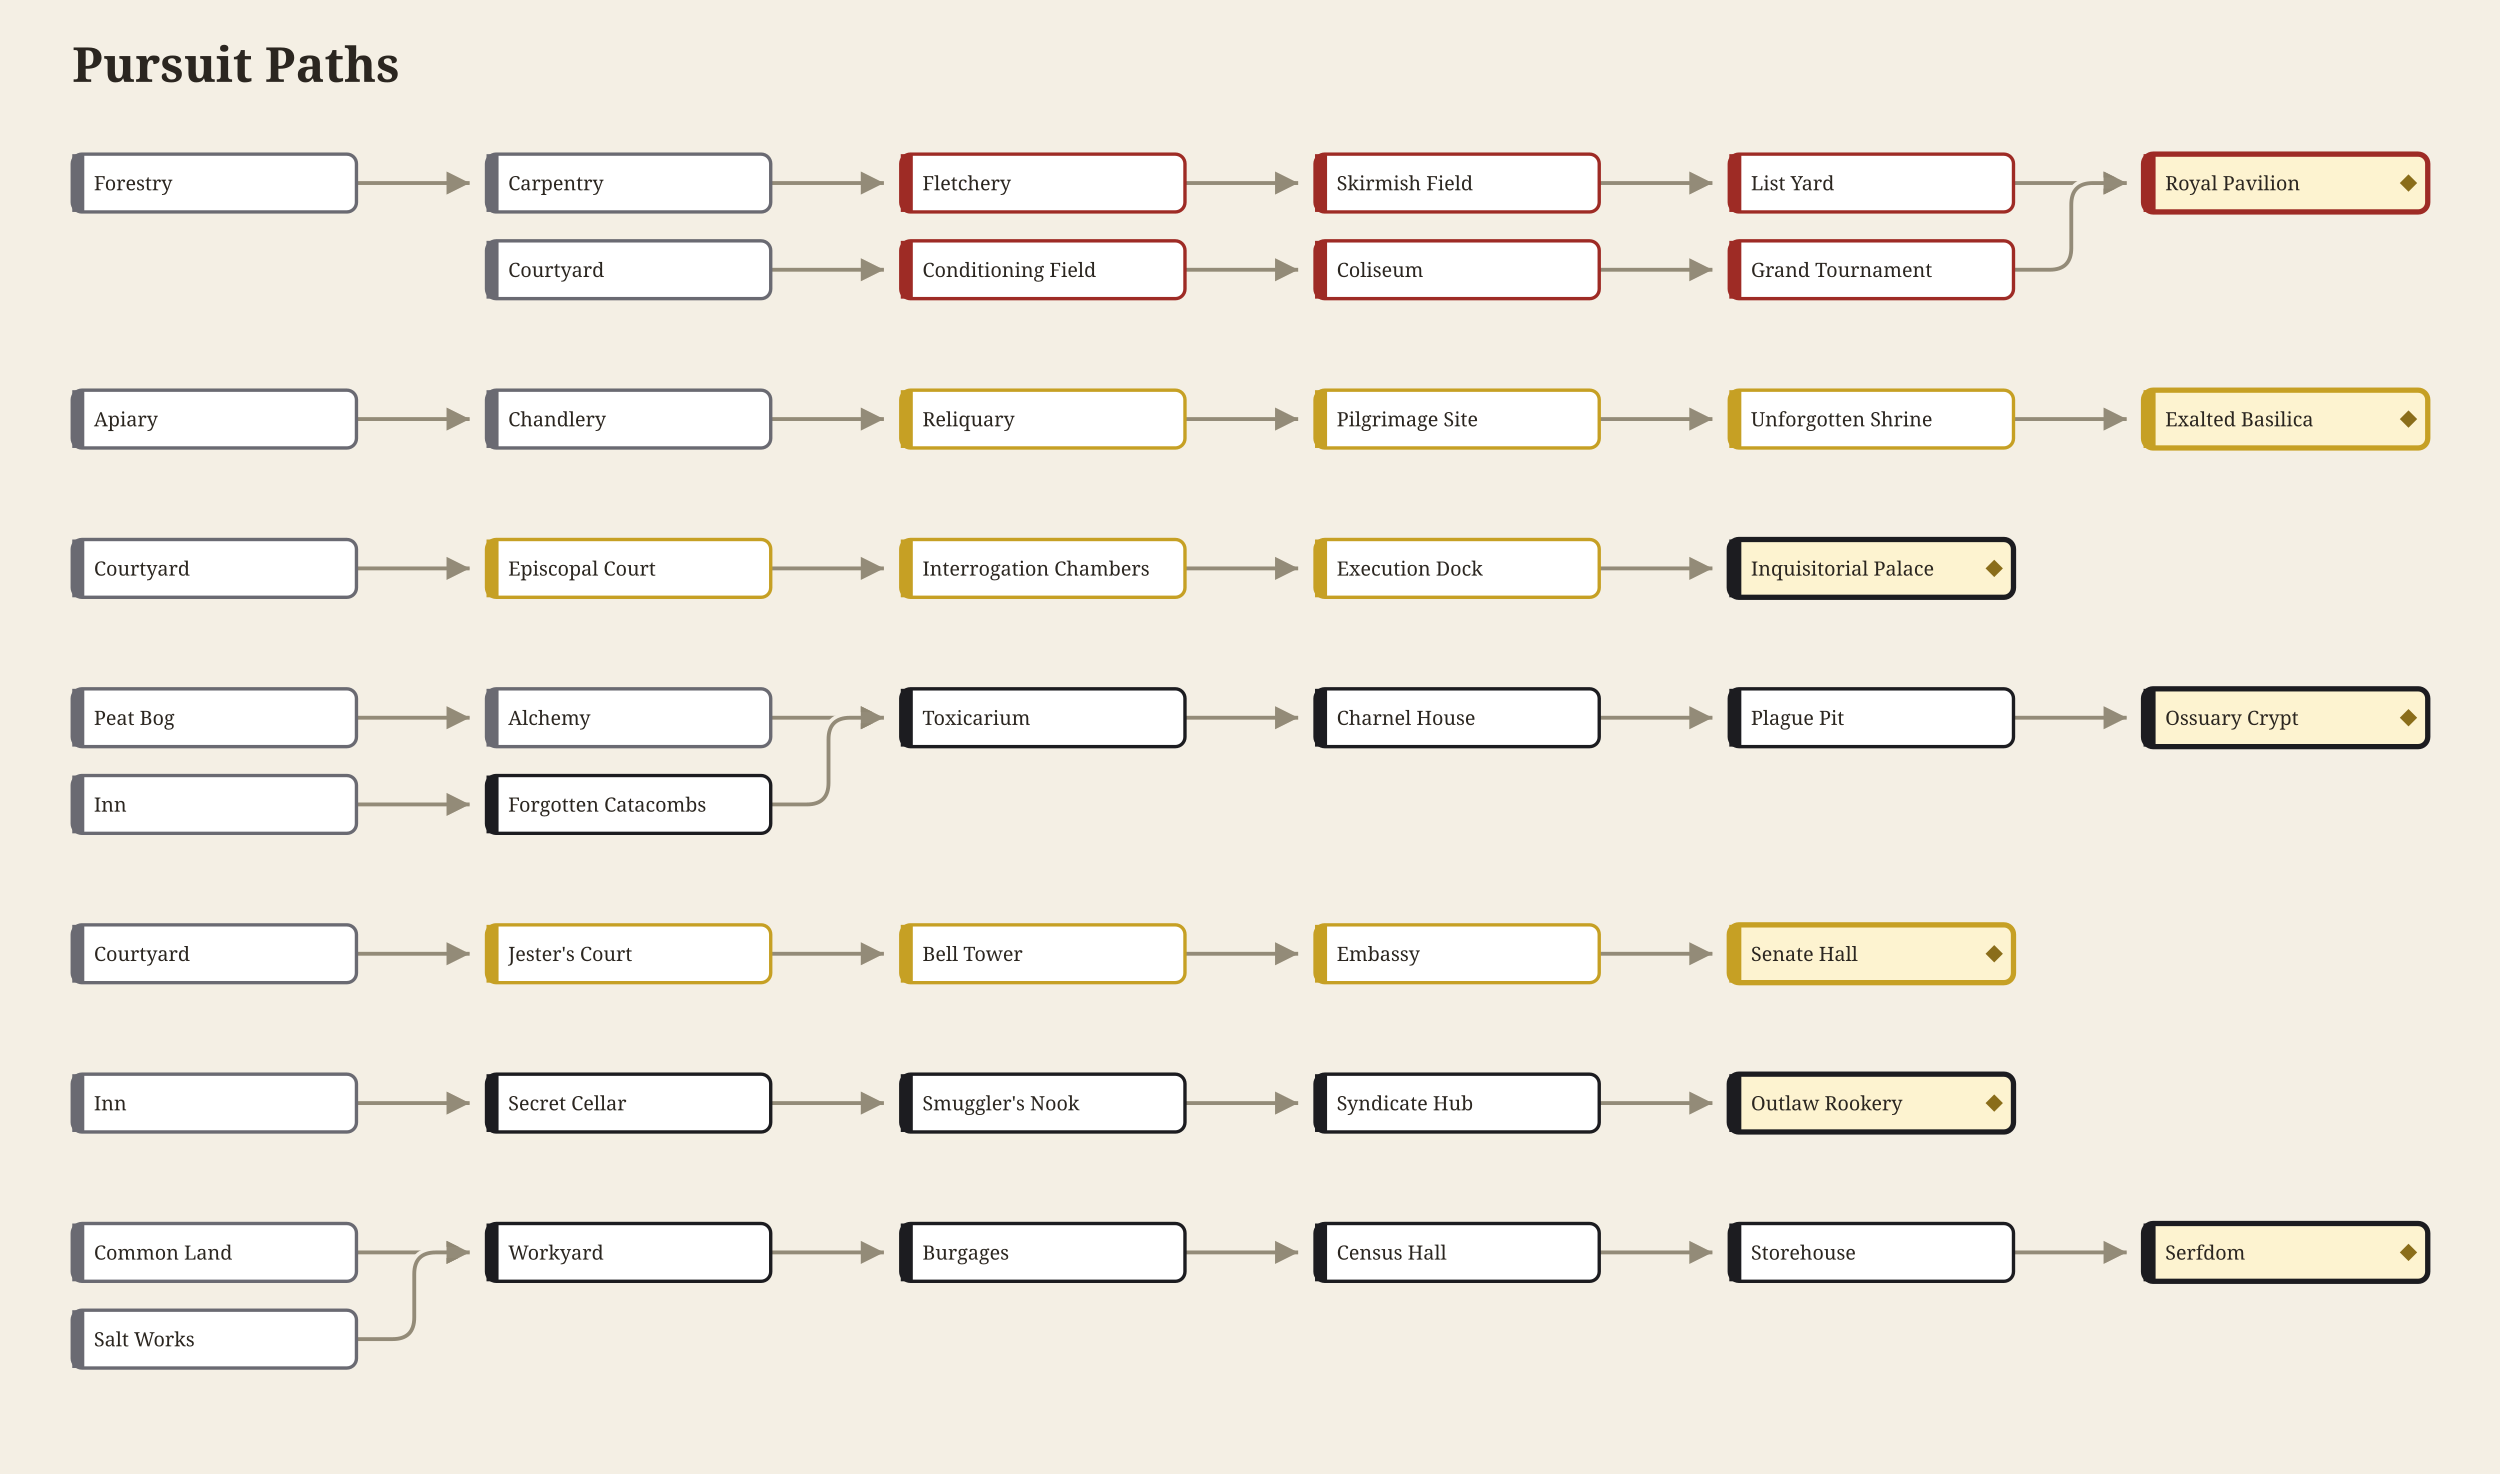
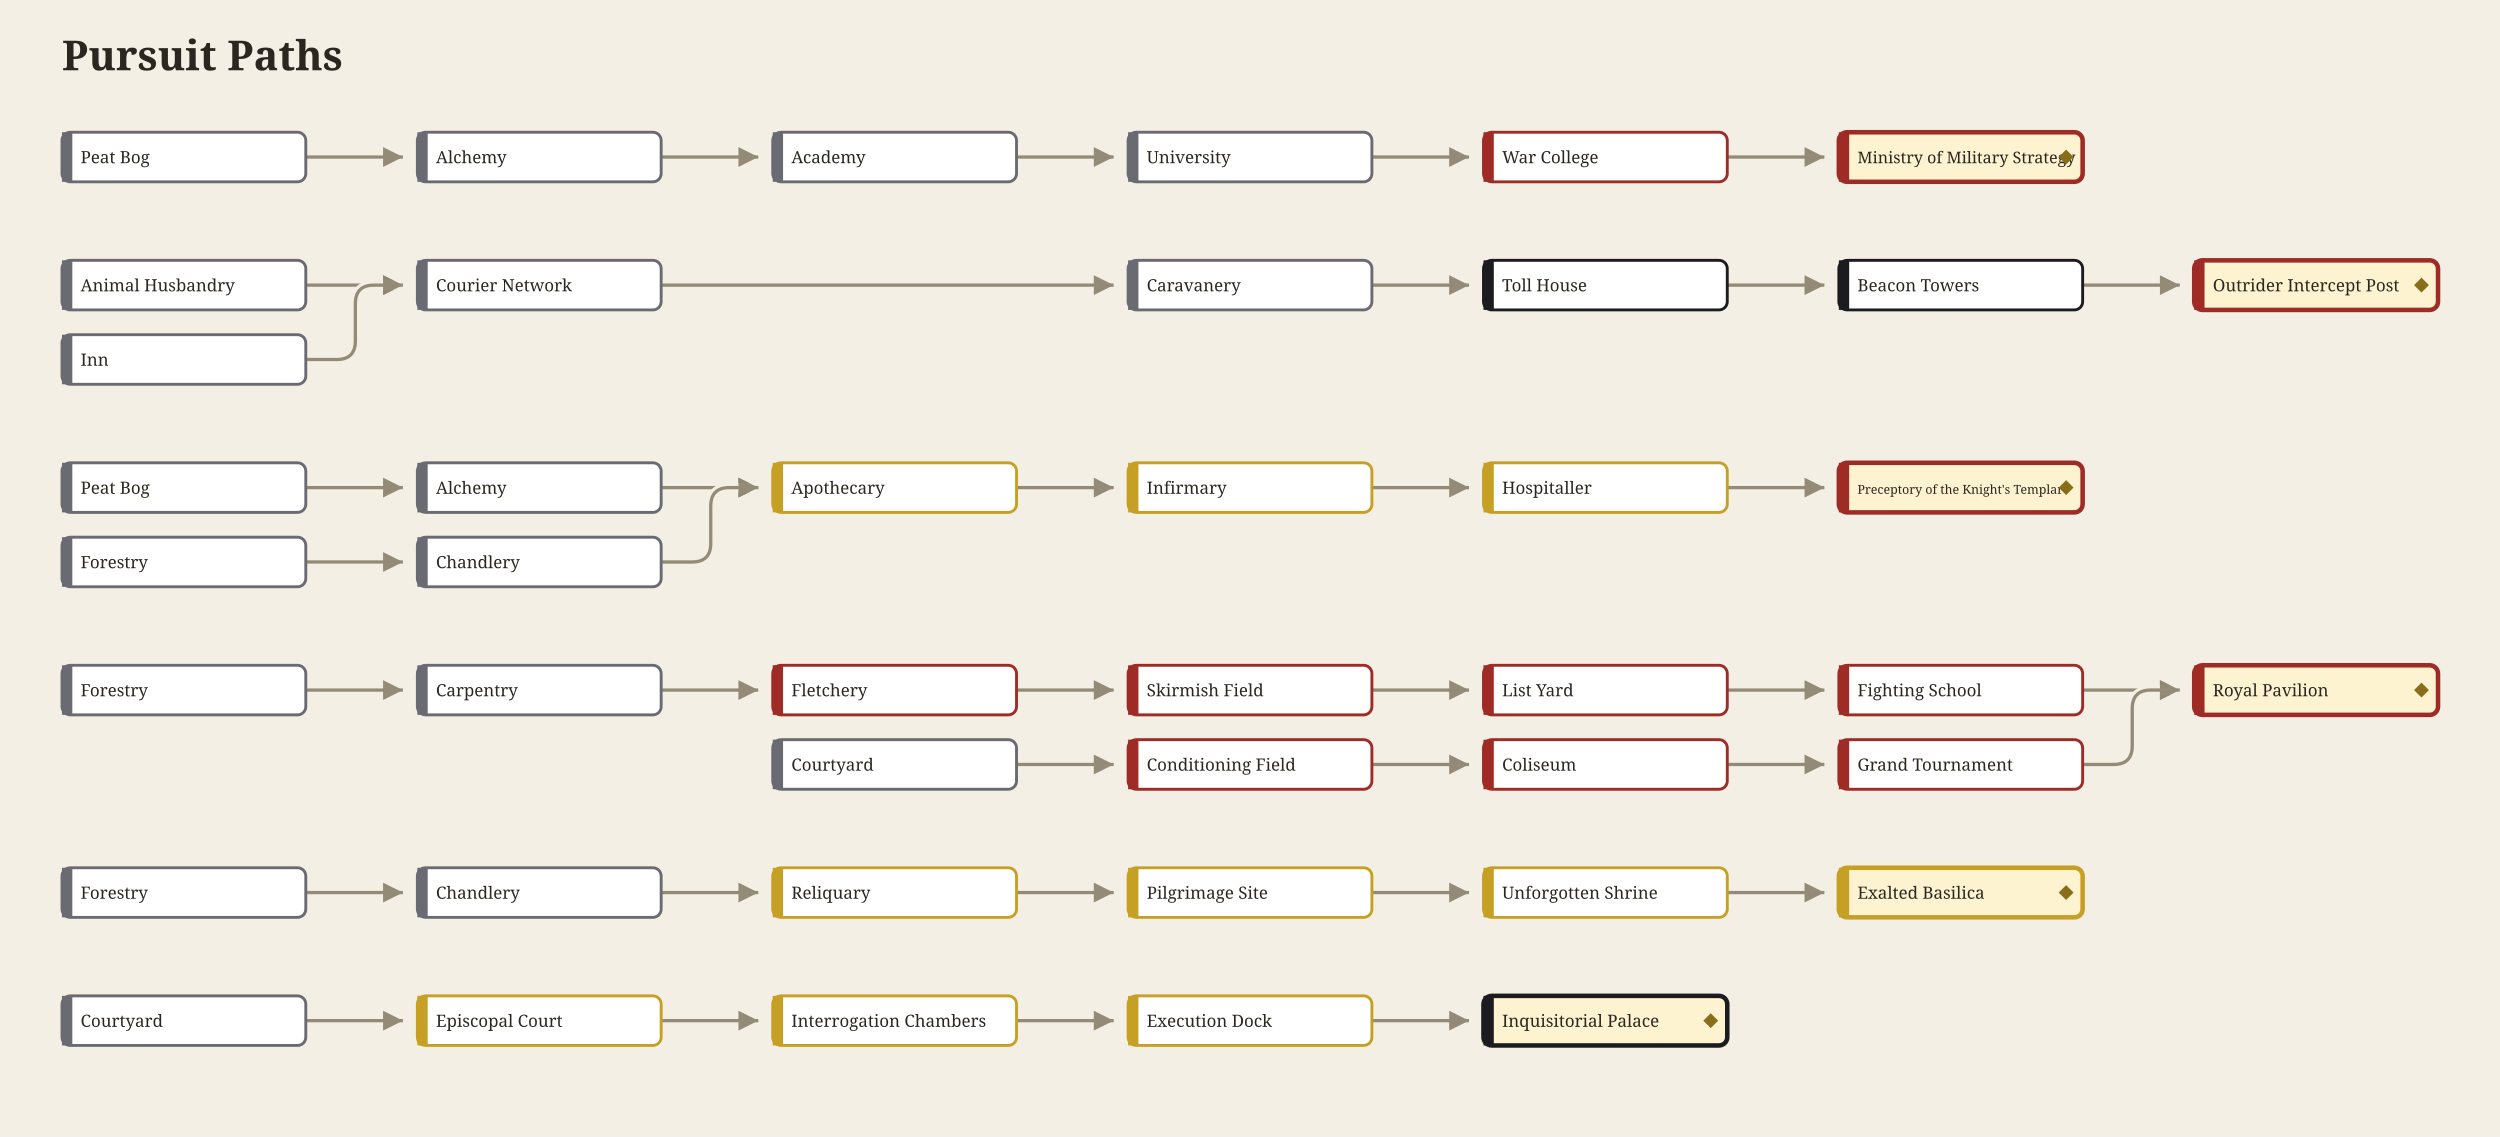
- <svg xmlns="http://www.w3.org/2000/svg" width="1038" height="612" viewBox="0 0 1038 612" font-family="Georgia, serif">
-   <rect width="1038" height="612" fill="#f4efe4" />
+ <svg xmlns="http://www.w3.org/2000/svg" width="1210" height="550" viewBox="0 0 1210 550" font-family="Georgia, serif">
+   <rect width="1210" height="550" fill="#f4efe4" />
  <defs>
    <marker id="arw-2E5A8C" markerWidth="7" markerHeight="7" refX="6" refY="3" orient="auto">
      <path d="M0,0 L6,3 L0,6 Z" fill="#2E5A8C" />
    </marker>
    <marker id="arw-9E2B25" markerWidth="7" markerHeight="7" refX="6" refY="3" orient="auto">
      <path d="M0,0 L6,3 L0,6 Z" fill="#9E2B25" />
    </marker>
    <marker id="arw-1c9c8c" markerWidth="7" markerHeight="7" refX="6" refY="3" orient="auto">
      <path d="M0,0 L6,3 L0,6 Z" fill="#1c9c8c" />
    </marker>
    <marker id="arw-C6A024" markerWidth="7" markerHeight="7" refX="6" refY="3" orient="auto">
      <path d="M0,0 L6,3 L0,6 Z" fill="#C6A024" />
    </marker>
    <marker id="arw-6A3D8F" markerWidth="7" markerHeight="7" refX="6" refY="3" orient="auto">
      <path d="M0,0 L6,3 L0,6 Z" fill="#6A3D8F" />
    </marker>
    <marker id="arw-CC6A1A" markerWidth="7" markerHeight="7" refX="6" refY="3" orient="auto">
      <path d="M0,0 L6,3 L0,6 Z" fill="#CC6A1A" />
    </marker>
    <marker id="arw-3a7d3a" markerWidth="7" markerHeight="7" refX="6" refY="3" orient="auto">
      <path d="M0,0 L6,3 L0,6 Z" fill="#3a7d3a" />
    </marker>
    <marker id="arw-b5347a" markerWidth="7" markerHeight="7" refX="6" refY="3" orient="auto">
      <path d="M0,0 L6,3 L0,6 Z" fill="#b5347a" />
    </marker>
    <marker id="arw-2b6f9e" markerWidth="7" markerHeight="7" refX="6" refY="3" orient="auto">
      <path d="M0,0 L6,3 L0,6 Z" fill="#2b6f9e" />
    </marker>
    <marker id="arw-8a6d1a" markerWidth="7" markerHeight="7" refX="6" refY="3" orient="auto">
      <path d="M0,0 L6,3 L0,6 Z" fill="#8a6d1a" />
    </marker>
    <marker id="arw-5f5647" markerWidth="7" markerHeight="7" refX="6" refY="3" orient="auto">
      <path d="M0,0 L6,3 L0,6 Z" fill="#5f5647" />
    </marker>
    <marker id="arw-7a2ea0" markerWidth="7" markerHeight="7" refX="6" refY="3" orient="auto">
      <path d="M0,0 L6,3 L0,6 Z" fill="#7a2ea0" />
    </marker>
    <marker id="arw-0f8a7e" markerWidth="7" markerHeight="7" refX="6" refY="3" orient="auto">
      <path d="M0,0 L6,3 L0,6 Z" fill="#0f8a7e" />
    </marker>
    <marker id="arw-a83232" markerWidth="7" markerHeight="7" refX="6" refY="3" orient="auto">
      <path d="M0,0 L6,3 L0,6 Z" fill="#a83232" />
    </marker>
    <marker id="arw-8f8672" markerWidth="7" markerHeight="7" refX="6" refY="3" orient="auto">
      <path d="M0,0 L6,3 L0,6 Z" fill="#8f8672" />
    </marker>
  </defs>
  <text x="30" y="34" font-size="20" font-weight="bold" fill="#2b2620">Pursuit Paths</text>
  <path d="M148,76 L195,76" fill="none" stroke="#f4efe4" stroke-width="4.6" opacity="1" />
  <path d="M148,76 L195,76" fill="none" stroke="#8f8672" stroke-width="1.6" opacity="0.95" marker-end="url(#arw-8f8672)" />
  <path d="M320,76 L367,76" fill="none" stroke="#f4efe4" stroke-width="4.6" opacity="1" />
  <path d="M320,76 L367,76" fill="none" stroke="#8f8672" stroke-width="1.6" opacity="0.95" marker-end="url(#arw-8f8672)" />
-   <path d="M320,112 L367,112" fill="none" stroke="#f4efe4" stroke-width="4.6" opacity="1" />
-   <path d="M320,112 L367,112" fill="none" stroke="#8f8672" stroke-width="1.6" opacity="0.95" marker-end="url(#arw-8f8672)" />
  <path d="M492,76 L539,76" fill="none" stroke="#f4efe4" stroke-width="4.6" opacity="1" />
  <path d="M492,76 L539,76" fill="none" stroke="#8f8672" stroke-width="1.6" opacity="0.95" marker-end="url(#arw-8f8672)" />
-   <path d="M492,112 L539,112" fill="none" stroke="#f4efe4" stroke-width="4.6" opacity="1" />
-   <path d="M492,112 L539,112" fill="none" stroke="#8f8672" stroke-width="1.6" opacity="0.95" marker-end="url(#arw-8f8672)" />
  <path d="M664,76 L711,76" fill="none" stroke="#f4efe4" stroke-width="4.6" opacity="1" />
  <path d="M664,76 L711,76" fill="none" stroke="#8f8672" stroke-width="1.6" opacity="0.95" marker-end="url(#arw-8f8672)" />
-   <path d="M664,112 L711,112" fill="none" stroke="#f4efe4" stroke-width="4.6" opacity="1" />
-   <path d="M664,112 L711,112" fill="none" stroke="#8f8672" stroke-width="1.6" opacity="0.95" marker-end="url(#arw-8f8672)" />
  <path d="M836,76 L883,76" fill="none" stroke="#f4efe4" stroke-width="4.6" opacity="1" />
  <path d="M836,76 L883,76" fill="none" stroke="#8f8672" stroke-width="1.6" opacity="0.95" marker-end="url(#arw-8f8672)" />
-   <path d="M836,112 L851,112 Q860,112 860,103 L860,85 Q860,76 869,76 L883,76" fill="none" stroke="#f4efe4" stroke-width="4.6" opacity="1" />
-   <path d="M836,112 L851,112 Q860,112 860,103 L860,85 Q860,76 869,76 L883,76" fill="none" stroke="#8f8672" stroke-width="1.6" opacity="0.95" marker-end="url(#arw-8f8672)" />
  <rect x="30" y="64" width="118" height="24" rx="4" fill="#ffffff" stroke="#6a6a72" stroke-width="1.4" />
  <rect x="30" y="64" width="5" height="24" fill="#6a6a72" />
-   <text x="39" y="79" font-size="8.2" fill="#2b2620">Forestry</text>
+   <text x="39" y="79" font-size="8.2" fill="#2b2620">Peat Bog</text>
  <rect x="202" y="64" width="118" height="24" rx="4" fill="#ffffff" stroke="#6a6a72" stroke-width="1.4" />
  <rect x="202" y="64" width="5" height="24" fill="#6a6a72" />
-   <text x="211" y="79" font-size="8.2" fill="#2b2620">Carpentry</text>
-   <rect x="202" y="100" width="118" height="24" rx="4" fill="#ffffff" stroke="#6a6a72" stroke-width="1.4" />
-   <rect x="202" y="100" width="5" height="24" fill="#6a6a72" />
-   <text x="211" y="115" font-size="8.2" fill="#2b2620">Courtyard</text>
-   <rect x="374" y="64" width="118" height="24" rx="4" fill="#ffffff" stroke="#9E2B25" stroke-width="1.4" />
-   <rect x="374" y="64" width="5" height="24" fill="#9E2B25" />
-   <text x="383" y="79" font-size="8.2" fill="#2b2620">Fletchery</text>
-   <rect x="374" y="100" width="118" height="24" rx="4" fill="#ffffff" stroke="#9E2B25" stroke-width="1.4" />
-   <rect x="374" y="100" width="5" height="24" fill="#9E2B25" />
-   <text x="383" y="115" font-size="8.2" fill="#2b2620">Conditioning Field</text>
-   <rect x="546" y="64" width="118" height="24" rx="4" fill="#ffffff" stroke="#9E2B25" stroke-width="1.4" />
-   <rect x="546" y="64" width="5" height="24" fill="#9E2B25" />
-   <text x="555" y="79" font-size="8.2" fill="#2b2620">Skirmish Field</text>
-   <rect x="546" y="100" width="118" height="24" rx="4" fill="#ffffff" stroke="#9E2B25" stroke-width="1.4" />
-   <rect x="546" y="100" width="5" height="24" fill="#9E2B25" />
-   <text x="555" y="115" font-size="8.2" fill="#2b2620">Coliseum</text>
+   <text x="211" y="79" font-size="8.2" fill="#2b2620">Alchemy</text>
+   <rect x="374" y="64" width="118" height="24" rx="4" fill="#ffffff" stroke="#6a6a72" stroke-width="1.4" />
+   <rect x="374" y="64" width="5" height="24" fill="#6a6a72" />
+   <text x="383" y="79" font-size="8.2" fill="#2b2620">Academy</text>
+   <rect x="546" y="64" width="118" height="24" rx="4" fill="#ffffff" stroke="#6a6a72" stroke-width="1.4" />
+   <rect x="546" y="64" width="5" height="24" fill="#6a6a72" />
+   <text x="555" y="79" font-size="8.2" fill="#2b2620">University</text>
  <rect x="718" y="64" width="118" height="24" rx="4" fill="#ffffff" stroke="#9E2B25" stroke-width="1.4" />
  <rect x="718" y="64" width="5" height="24" fill="#9E2B25" />
-   <text x="727" y="79" font-size="8.2" fill="#2b2620">List Yard</text>
-   <rect x="718" y="100" width="118" height="24" rx="4" fill="#ffffff" stroke="#9E2B25" stroke-width="1.4" />
-   <rect x="718" y="100" width="5" height="24" fill="#9E2B25" />
-   <text x="727" y="115" font-size="8.2" fill="#2b2620">Grand Tournament</text>
+   <text x="727" y="79" font-size="8.2" fill="#2b2620">War College</text>
  <rect x="890" y="64" width="118" height="24" rx="4" fill="#fdf3d0" stroke="#9E2B25" stroke-width="2.2" />
  <rect x="890" y="64" width="5" height="24" fill="#9E2B25" />
-   <text x="899" y="79" font-size="8.2" fill="#2b2620">Royal Pavilion</text>
+   <text x="899" y="79" font-size="7.8" fill="#2b2620">Ministry of Military Strategy</text>
  <polygon points="1000.0,72.4 1003.6,76.0 1000.0,79.6 996.4,76.0" fill="#8a6d1a" />
-   <path d="M148,174 L195,174" fill="none" stroke="#f4efe4" stroke-width="4.6" opacity="1" />
-   <path d="M148,174 L195,174" fill="none" stroke="#8f8672" stroke-width="1.6" opacity="0.95" marker-end="url(#arw-8f8672)" />
-   <path d="M320,174 L367,174" fill="none" stroke="#f4efe4" stroke-width="4.6" opacity="1" />
-   <path d="M320,174 L367,174" fill="none" stroke="#8f8672" stroke-width="1.6" opacity="0.95" marker-end="url(#arw-8f8672)" />
-   <path d="M492,174 L539,174" fill="none" stroke="#f4efe4" stroke-width="4.6" opacity="1" />
-   <path d="M492,174 L539,174" fill="none" stroke="#8f8672" stroke-width="1.6" opacity="0.95" marker-end="url(#arw-8f8672)" />
-   <path d="M664,174 L711,174" fill="none" stroke="#f4efe4" stroke-width="4.6" opacity="1" />
-   <path d="M664,174 L711,174" fill="none" stroke="#8f8672" stroke-width="1.6" opacity="0.95" marker-end="url(#arw-8f8672)" />
-   <path d="M836,174 L883,174" fill="none" stroke="#f4efe4" stroke-width="4.6" opacity="1" />
-   <path d="M836,174 L883,174" fill="none" stroke="#8f8672" stroke-width="1.6" opacity="0.95" marker-end="url(#arw-8f8672)" />
+   <path d="M148,138 L195,138" fill="none" stroke="#f4efe4" stroke-width="4.6" opacity="1" />
+   <path d="M148,138 L195,138" fill="none" stroke="#8f8672" stroke-width="1.6" opacity="0.95" marker-end="url(#arw-8f8672)" />
+   <path d="M148,174 L163,174 Q172,174 172,165 L172,147 Q172,138 181,138 L195,138" fill="none" stroke="#f4efe4" stroke-width="4.6" opacity="1" />
+   <path d="M148,174 L163,174 Q172,174 172,165 L172,147 Q172,138 181,138 L195,138" fill="none" stroke="#8f8672" stroke-width="1.6" opacity="0.95" marker-end="url(#arw-8f8672)" />
+   <path d="M320,138 L539,138" fill="none" stroke="#f4efe4" stroke-width="4.6" opacity="1" />
+   <path d="M320,138 L539,138" fill="none" stroke="#8f8672" stroke-width="1.6" opacity="0.95" marker-end="url(#arw-8f8672)" />
+   <path d="M664,138 L711,138" fill="none" stroke="#f4efe4" stroke-width="4.6" opacity="1" />
+   <path d="M664,138 L711,138" fill="none" stroke="#8f8672" stroke-width="1.6" opacity="0.95" marker-end="url(#arw-8f8672)" />
+   <path d="M836,138 L883,138" fill="none" stroke="#f4efe4" stroke-width="4.6" opacity="1" />
+   <path d="M836,138 L883,138" fill="none" stroke="#8f8672" stroke-width="1.6" opacity="0.95" marker-end="url(#arw-8f8672)" />
+   <path d="M1008,138 L1055,138" fill="none" stroke="#f4efe4" stroke-width="4.6" opacity="1" />
+   <path d="M1008,138 L1055,138" fill="none" stroke="#8f8672" stroke-width="1.6" opacity="0.95" marker-end="url(#arw-8f8672)" />
+   <rect x="30" y="126" width="118" height="24" rx="4" fill="#ffffff" stroke="#6a6a72" stroke-width="1.4" />
+   <rect x="30" y="126" width="5" height="24" fill="#6a6a72" />
+   <text x="39" y="141" font-size="8.2" fill="#2b2620">Animal Husbandry</text>
  <rect x="30" y="162" width="118" height="24" rx="4" fill="#ffffff" stroke="#6a6a72" stroke-width="1.4" />
  <rect x="30" y="162" width="5" height="24" fill="#6a6a72" />
-   <text x="39" y="177" font-size="8.2" fill="#2b2620">Apiary</text>
-   <rect x="202" y="162" width="118" height="24" rx="4" fill="#ffffff" stroke="#6a6a72" stroke-width="1.4" />
-   <rect x="202" y="162" width="5" height="24" fill="#6a6a72" />
-   <text x="211" y="177" font-size="8.2" fill="#2b2620">Chandlery</text>
-   <rect x="374" y="162" width="118" height="24" rx="4" fill="#ffffff" stroke="#C6A024" stroke-width="1.4" />
-   <rect x="374" y="162" width="5" height="24" fill="#C6A024" />
-   <text x="383" y="177" font-size="8.2" fill="#2b2620">Reliquary</text>
-   <rect x="546" y="162" width="118" height="24" rx="4" fill="#ffffff" stroke="#C6A024" stroke-width="1.4" />
-   <rect x="546" y="162" width="5" height="24" fill="#C6A024" />
-   <text x="555" y="177" font-size="8.2" fill="#2b2620">Pilgrimage Site</text>
-   <rect x="718" y="162" width="118" height="24" rx="4" fill="#ffffff" stroke="#C6A024" stroke-width="1.4" />
-   <rect x="718" y="162" width="5" height="24" fill="#C6A024" />
-   <text x="727" y="177" font-size="8.2" fill="#2b2620">Unforgotten Shrine</text>
-   <rect x="890" y="162" width="118" height="24" rx="4" fill="#fdf3d0" stroke="#C6A024" stroke-width="2.2" />
-   <rect x="890" y="162" width="5" height="24" fill="#C6A024" />
-   <text x="899" y="177" font-size="8.2" fill="#2b2620">Exalted Basilica</text>
-   <polygon points="1000.0,170.4 1003.6,174.0 1000.0,177.6 996.4,174.0" fill="#8a6d1a" />
+   <text x="39" y="177" font-size="8.2" fill="#2b2620">Inn</text>
+   <rect x="202" y="126" width="118" height="24" rx="4" fill="#ffffff" stroke="#6a6a72" stroke-width="1.4" />
+   <rect x="202" y="126" width="5" height="24" fill="#6a6a72" />
+   <text x="211" y="141" font-size="8.2" fill="#2b2620">Courier Network</text>
+   <rect x="546" y="126" width="118" height="24" rx="4" fill="#ffffff" stroke="#6a6a72" stroke-width="1.4" />
+   <rect x="546" y="126" width="5" height="24" fill="#6a6a72" />
+   <text x="555" y="141" font-size="8.2" fill="#2b2620">Caravanery</text>
+   <rect x="718" y="126" width="118" height="24" rx="4" fill="#ffffff" stroke="#1c1c20" stroke-width="1.4" />
+   <rect x="718" y="126" width="5" height="24" fill="#1c1c20" />
+   <text x="727" y="141" font-size="8.2" fill="#2b2620">Toll House</text>
+   <rect x="890" y="126" width="118" height="24" rx="4" fill="#ffffff" stroke="#1c1c20" stroke-width="1.4" />
+   <rect x="890" y="126" width="5" height="24" fill="#1c1c20" />
+   <text x="899" y="141" font-size="8.2" fill="#2b2620">Beacon Towers</text>
+   <rect x="1062" y="126" width="118" height="24" rx="4" fill="#fdf3d0" stroke="#9E2B25" stroke-width="2.2" />
+   <rect x="1062" y="126" width="5" height="24" fill="#9E2B25" />
+   <text x="1071" y="141" font-size="8.2" fill="#2b2620">Outrider Intercept Post</text>
+   <polygon points="1172.0,134.4 1175.6,138.0 1172.0,141.6 1168.4,138.0" fill="#8a6d1a" />
  <path d="M148,236 L195,236" fill="none" stroke="#f4efe4" stroke-width="4.6" opacity="1" />
  <path d="M148,236 L195,236" fill="none" stroke="#8f8672" stroke-width="1.6" opacity="0.95" marker-end="url(#arw-8f8672)" />
+   <path d="M148,272 L195,272" fill="none" stroke="#f4efe4" stroke-width="4.6" opacity="1" />
+   <path d="M148,272 L195,272" fill="none" stroke="#8f8672" stroke-width="1.6" opacity="0.95" marker-end="url(#arw-8f8672)" />
  <path d="M320,236 L367,236" fill="none" stroke="#f4efe4" stroke-width="4.6" opacity="1" />
  <path d="M320,236 L367,236" fill="none" stroke="#8f8672" stroke-width="1.6" opacity="0.95" marker-end="url(#arw-8f8672)" />
+   <path d="M320,272 L335,272 Q344,272 344,263 L344,245 Q344,236 353,236 L367,236" fill="none" stroke="#f4efe4" stroke-width="4.6" opacity="1" />
+   <path d="M320,272 L335,272 Q344,272 344,263 L344,245 Q344,236 353,236 L367,236" fill="none" stroke="#8f8672" stroke-width="1.6" opacity="0.95" marker-end="url(#arw-8f8672)" />
  <path d="M492,236 L539,236" fill="none" stroke="#f4efe4" stroke-width="4.6" opacity="1" />
  <path d="M492,236 L539,236" fill="none" stroke="#8f8672" stroke-width="1.6" opacity="0.95" marker-end="url(#arw-8f8672)" />
  <path d="M664,236 L711,236" fill="none" stroke="#f4efe4" stroke-width="4.6" opacity="1" />
  <path d="M664,236 L711,236" fill="none" stroke="#8f8672" stroke-width="1.6" opacity="0.95" marker-end="url(#arw-8f8672)" />
+   <path d="M836,236 L883,236" fill="none" stroke="#f4efe4" stroke-width="4.6" opacity="1" />
+   <path d="M836,236 L883,236" fill="none" stroke="#8f8672" stroke-width="1.6" opacity="0.95" marker-end="url(#arw-8f8672)" />
  <rect x="30" y="224" width="118" height="24" rx="4" fill="#ffffff" stroke="#6a6a72" stroke-width="1.4" />
  <rect x="30" y="224" width="5" height="24" fill="#6a6a72" />
-   <text x="39" y="239" font-size="8.2" fill="#2b2620">Courtyard</text>
-   <rect x="202" y="224" width="118" height="24" rx="4" fill="#ffffff" stroke="#C6A024" stroke-width="1.4" />
-   <rect x="202" y="224" width="5" height="24" fill="#C6A024" />
-   <text x="211" y="239" font-size="8.2" fill="#2b2620">Episcopal Court</text>
+   <text x="39" y="239" font-size="8.2" fill="#2b2620">Peat Bog</text>
+   <rect x="30" y="260" width="118" height="24" rx="4" fill="#ffffff" stroke="#6a6a72" stroke-width="1.4" />
+   <rect x="30" y="260" width="5" height="24" fill="#6a6a72" />
+   <text x="39" y="275" font-size="8.2" fill="#2b2620">Forestry</text>
+   <rect x="202" y="224" width="118" height="24" rx="4" fill="#ffffff" stroke="#6a6a72" stroke-width="1.4" />
+   <rect x="202" y="224" width="5" height="24" fill="#6a6a72" />
+   <text x="211" y="239" font-size="8.2" fill="#2b2620">Alchemy</text>
+   <rect x="202" y="260" width="118" height="24" rx="4" fill="#ffffff" stroke="#6a6a72" stroke-width="1.4" />
+   <rect x="202" y="260" width="5" height="24" fill="#6a6a72" />
+   <text x="211" y="275" font-size="8.2" fill="#2b2620">Chandlery</text>
  <rect x="374" y="224" width="118" height="24" rx="4" fill="#ffffff" stroke="#C6A024" stroke-width="1.4" />
  <rect x="374" y="224" width="5" height="24" fill="#C6A024" />
-   <text x="383" y="239" font-size="8.2" fill="#2b2620">Interrogation Chambers</text>
+   <text x="383" y="239" font-size="8.2" fill="#2b2620">Apothecary</text>
  <rect x="546" y="224" width="118" height="24" rx="4" fill="#ffffff" stroke="#C6A024" stroke-width="1.4" />
  <rect x="546" y="224" width="5" height="24" fill="#C6A024" />
-   <text x="555" y="239" font-size="8.2" fill="#2b2620">Execution Dock</text>
-   <rect x="718" y="224" width="118" height="24" rx="4" fill="#fdf3d0" stroke="#1c1c20" stroke-width="2.2" />
-   <rect x="718" y="224" width="5" height="24" fill="#1c1c20" />
-   <text x="727" y="239" font-size="8.2" fill="#2b2620">Inquisitorial Palace</text>
-   <polygon points="828.0,232.4 831.6,236.0 828.0,239.6 824.4,236.0" fill="#8a6d1a" />
-   <path d="M148,298 L195,298" fill="none" stroke="#f4efe4" stroke-width="4.6" opacity="1" />
-   <path d="M148,298 L195,298" fill="none" stroke="#8f8672" stroke-width="1.6" opacity="0.95" marker-end="url(#arw-8f8672)" />
+   <text x="555" y="239" font-size="8.2" fill="#2b2620">Infirmary</text>
+   <rect x="718" y="224" width="118" height="24" rx="4" fill="#ffffff" stroke="#C6A024" stroke-width="1.4" />
+   <rect x="718" y="224" width="5" height="24" fill="#C6A024" />
+   <text x="727" y="239" font-size="8.2" fill="#2b2620">Hospitaller</text>
+   <rect x="890" y="224" width="118" height="24" rx="4" fill="#fdf3d0" stroke="#9E2B25" stroke-width="2.2" />
+   <rect x="890" y="224" width="5" height="24" fill="#9E2B25" />
+   <text x="899" y="239" font-size="6.0" fill="#2b2620">Preceptory of the Knight's Templar</text>
+   <polygon points="1000.0,232.4 1003.6,236.0 1000.0,239.6 996.4,236.0" fill="#8a6d1a" />
  <path d="M148,334 L195,334" fill="none" stroke="#f4efe4" stroke-width="4.6" opacity="1" />
  <path d="M148,334 L195,334" fill="none" stroke="#8f8672" stroke-width="1.6" opacity="0.95" marker-end="url(#arw-8f8672)" />
-   <path d="M320,298 L367,298" fill="none" stroke="#f4efe4" stroke-width="4.6" opacity="1" />
-   <path d="M320,298 L367,298" fill="none" stroke="#8f8672" stroke-width="1.6" opacity="0.95" marker-end="url(#arw-8f8672)" />
-   <path d="M320,334 L335,334 Q344,334 344,325 L344,307 Q344,298 353,298 L367,298" fill="none" stroke="#f4efe4" stroke-width="4.6" opacity="1" />
-   <path d="M320,334 L335,334 Q344,334 344,325 L344,307 Q344,298 353,298 L367,298" fill="none" stroke="#8f8672" stroke-width="1.6" opacity="0.95" marker-end="url(#arw-8f8672)" />
-   <path d="M492,298 L539,298" fill="none" stroke="#f4efe4" stroke-width="4.6" opacity="1" />
-   <path d="M492,298 L539,298" fill="none" stroke="#8f8672" stroke-width="1.6" opacity="0.95" marker-end="url(#arw-8f8672)" />
-   <path d="M664,298 L711,298" fill="none" stroke="#f4efe4" stroke-width="4.6" opacity="1" />
-   <path d="M664,298 L711,298" fill="none" stroke="#8f8672" stroke-width="1.6" opacity="0.95" marker-end="url(#arw-8f8672)" />
-   <path d="M836,298 L883,298" fill="none" stroke="#f4efe4" stroke-width="4.6" opacity="1" />
-   <path d="M836,298 L883,298" fill="none" stroke="#8f8672" stroke-width="1.6" opacity="0.95" marker-end="url(#arw-8f8672)" />
-   <rect x="30" y="286" width="118" height="24" rx="4" fill="#ffffff" stroke="#6a6a72" stroke-width="1.4" />
-   <rect x="30" y="286" width="5" height="24" fill="#6a6a72" />
-   <text x="39" y="301" font-size="8.2" fill="#2b2620">Peat Bog</text>
+   <path d="M320,334 L367,334" fill="none" stroke="#f4efe4" stroke-width="4.6" opacity="1" />
+   <path d="M320,334 L367,334" fill="none" stroke="#8f8672" stroke-width="1.6" opacity="0.95" marker-end="url(#arw-8f8672)" />
+   <path d="M492,334 L539,334" fill="none" stroke="#f4efe4" stroke-width="4.6" opacity="1" />
+   <path d="M492,334 L539,334" fill="none" stroke="#8f8672" stroke-width="1.6" opacity="0.95" marker-end="url(#arw-8f8672)" />
+   <path d="M492,370 L539,370" fill="none" stroke="#f4efe4" stroke-width="4.6" opacity="1" />
+   <path d="M492,370 L539,370" fill="none" stroke="#8f8672" stroke-width="1.6" opacity="0.95" marker-end="url(#arw-8f8672)" />
+   <path d="M664,334 L711,334" fill="none" stroke="#f4efe4" stroke-width="4.6" opacity="1" />
+   <path d="M664,334 L711,334" fill="none" stroke="#8f8672" stroke-width="1.6" opacity="0.95" marker-end="url(#arw-8f8672)" />
+   <path d="M664,370 L711,370" fill="none" stroke="#f4efe4" stroke-width="4.6" opacity="1" />
+   <path d="M664,370 L711,370" fill="none" stroke="#8f8672" stroke-width="1.6" opacity="0.95" marker-end="url(#arw-8f8672)" />
+   <path d="M836,334 L883,334" fill="none" stroke="#f4efe4" stroke-width="4.6" opacity="1" />
+   <path d="M836,334 L883,334" fill="none" stroke="#8f8672" stroke-width="1.6" opacity="0.95" marker-end="url(#arw-8f8672)" />
+   <path d="M836,370 L883,370" fill="none" stroke="#f4efe4" stroke-width="4.6" opacity="1" />
+   <path d="M836,370 L883,370" fill="none" stroke="#8f8672" stroke-width="1.6" opacity="0.95" marker-end="url(#arw-8f8672)" />
+   <path d="M1008,334 L1055,334" fill="none" stroke="#f4efe4" stroke-width="4.6" opacity="1" />
+   <path d="M1008,334 L1055,334" fill="none" stroke="#8f8672" stroke-width="1.6" opacity="0.95" marker-end="url(#arw-8f8672)" />
+   <path d="M1008,370 L1023,370 Q1032,370 1032,361 L1032,343 Q1032,334 1041,334 L1055,334" fill="none" stroke="#f4efe4" stroke-width="4.6" opacity="1" />
+   <path d="M1008,370 L1023,370 Q1032,370 1032,361 L1032,343 Q1032,334 1041,334 L1055,334" fill="none" stroke="#8f8672" stroke-width="1.6" opacity="0.95" marker-end="url(#arw-8f8672)" />
  <rect x="30" y="322" width="118" height="24" rx="4" fill="#ffffff" stroke="#6a6a72" stroke-width="1.4" />
  <rect x="30" y="322" width="5" height="24" fill="#6a6a72" />
-   <text x="39" y="337" font-size="8.2" fill="#2b2620">Inn</text>
-   <rect x="202" y="286" width="118" height="24" rx="4" fill="#ffffff" stroke="#6a6a72" stroke-width="1.4" />
-   <rect x="202" y="286" width="5" height="24" fill="#6a6a72" />
-   <text x="211" y="301" font-size="8.2" fill="#2b2620">Alchemy</text>
-   <rect x="202" y="322" width="118" height="24" rx="4" fill="#ffffff" stroke="#1c1c20" stroke-width="1.4" />
-   <rect x="202" y="322" width="5" height="24" fill="#1c1c20" />
-   <text x="211" y="337" font-size="8.2" fill="#2b2620">Forgotten Catacombs</text>
-   <rect x="374" y="286" width="118" height="24" rx="4" fill="#ffffff" stroke="#1c1c20" stroke-width="1.4" />
-   <rect x="374" y="286" width="5" height="24" fill="#1c1c20" />
-   <text x="383" y="301" font-size="8.2" fill="#2b2620">Toxicarium</text>
-   <rect x="546" y="286" width="118" height="24" rx="4" fill="#ffffff" stroke="#1c1c20" stroke-width="1.4" />
-   <rect x="546" y="286" width="5" height="24" fill="#1c1c20" />
-   <text x="555" y="301" font-size="8.2" fill="#2b2620">Charnel House</text>
-   <rect x="718" y="286" width="118" height="24" rx="4" fill="#ffffff" stroke="#1c1c20" stroke-width="1.4" />
-   <rect x="718" y="286" width="5" height="24" fill="#1c1c20" />
-   <text x="727" y="301" font-size="8.2" fill="#2b2620">Plague Pit</text>
-   <rect x="890" y="286" width="118" height="24" rx="4" fill="#fdf3d0" stroke="#1c1c20" stroke-width="2.2" />
-   <rect x="890" y="286" width="5" height="24" fill="#1c1c20" />
-   <text x="899" y="301" font-size="8.2" fill="#2b2620">Ossuary Crypt</text>
-   <polygon points="1000.0,294.4 1003.6,298.0 1000.0,301.6 996.4,298.0" fill="#8a6d1a" />
-   <path d="M148,396 L195,396" fill="none" stroke="#f4efe4" stroke-width="4.6" opacity="1" />
-   <path d="M148,396 L195,396" fill="none" stroke="#8f8672" stroke-width="1.6" opacity="0.95" marker-end="url(#arw-8f8672)" />
-   <path d="M320,396 L367,396" fill="none" stroke="#f4efe4" stroke-width="4.6" opacity="1" />
-   <path d="M320,396 L367,396" fill="none" stroke="#8f8672" stroke-width="1.6" opacity="0.95" marker-end="url(#arw-8f8672)" />
-   <path d="M492,396 L539,396" fill="none" stroke="#f4efe4" stroke-width="4.6" opacity="1" />
-   <path d="M492,396 L539,396" fill="none" stroke="#8f8672" stroke-width="1.6" opacity="0.95" marker-end="url(#arw-8f8672)" />
-   <path d="M664,396 L711,396" fill="none" stroke="#f4efe4" stroke-width="4.6" opacity="1" />
-   <path d="M664,396 L711,396" fill="none" stroke="#8f8672" stroke-width="1.6" opacity="0.95" marker-end="url(#arw-8f8672)" />
-   <rect x="30" y="384" width="118" height="24" rx="4" fill="#ffffff" stroke="#6a6a72" stroke-width="1.4" />
-   <rect x="30" y="384" width="5" height="24" fill="#6a6a72" />
-   <text x="39" y="399" font-size="8.2" fill="#2b2620">Courtyard</text>
-   <rect x="202" y="384" width="118" height="24" rx="4" fill="#ffffff" stroke="#C6A024" stroke-width="1.4" />
-   <rect x="202" y="384" width="5" height="24" fill="#C6A024" />
-   <text x="211" y="399" font-size="8.2" fill="#2b2620">Jester's Court</text>
-   <rect x="374" y="384" width="118" height="24" rx="4" fill="#ffffff" stroke="#C6A024" stroke-width="1.4" />
-   <rect x="374" y="384" width="5" height="24" fill="#C6A024" />
-   <text x="383" y="399" font-size="8.2" fill="#2b2620">Bell Tower</text>
-   <rect x="546" y="384" width="118" height="24" rx="4" fill="#ffffff" stroke="#C6A024" stroke-width="1.4" />
-   <rect x="546" y="384" width="5" height="24" fill="#C6A024" />
-   <text x="555" y="399" font-size="8.2" fill="#2b2620">Embassy</text>
-   <rect x="718" y="384" width="118" height="24" rx="4" fill="#fdf3d0" stroke="#C6A024" stroke-width="2.2" />
-   <rect x="718" y="384" width="5" height="24" fill="#C6A024" />
-   <text x="727" y="399" font-size="8.2" fill="#2b2620">Senate Hall</text>
-   <polygon points="828.0,392.4 831.6,396.0 828.0,399.6 824.4,396.0" fill="#8a6d1a" />
-   <path d="M148,458 L195,458" fill="none" stroke="#f4efe4" stroke-width="4.6" opacity="1" />
-   <path d="M148,458 L195,458" fill="none" stroke="#8f8672" stroke-width="1.6" opacity="0.95" marker-end="url(#arw-8f8672)" />
-   <path d="M320,458 L367,458" fill="none" stroke="#f4efe4" stroke-width="4.6" opacity="1" />
-   <path d="M320,458 L367,458" fill="none" stroke="#8f8672" stroke-width="1.6" opacity="0.95" marker-end="url(#arw-8f8672)" />
-   <path d="M492,458 L539,458" fill="none" stroke="#f4efe4" stroke-width="4.6" opacity="1" />
-   <path d="M492,458 L539,458" fill="none" stroke="#8f8672" stroke-width="1.6" opacity="0.95" marker-end="url(#arw-8f8672)" />
-   <path d="M664,458 L711,458" fill="none" stroke="#f4efe4" stroke-width="4.6" opacity="1" />
-   <path d="M664,458 L711,458" fill="none" stroke="#8f8672" stroke-width="1.6" opacity="0.95" marker-end="url(#arw-8f8672)" />
-   <rect x="30" y="446" width="118" height="24" rx="4" fill="#ffffff" stroke="#6a6a72" stroke-width="1.4" />
-   <rect x="30" y="446" width="5" height="24" fill="#6a6a72" />
-   <text x="39" y="461" font-size="8.2" fill="#2b2620">Inn</text>
-   <rect x="202" y="446" width="118" height="24" rx="4" fill="#ffffff" stroke="#1c1c20" stroke-width="1.4" />
-   <rect x="202" y="446" width="5" height="24" fill="#1c1c20" />
-   <text x="211" y="461" font-size="8.2" fill="#2b2620">Secret Cellar</text>
-   <rect x="374" y="446" width="118" height="24" rx="4" fill="#ffffff" stroke="#1c1c20" stroke-width="1.4" />
-   <rect x="374" y="446" width="5" height="24" fill="#1c1c20" />
-   <text x="383" y="461" font-size="8.2" fill="#2b2620">Smuggler's Nook</text>
-   <rect x="546" y="446" width="118" height="24" rx="4" fill="#ffffff" stroke="#1c1c20" stroke-width="1.4" />
-   <rect x="546" y="446" width="5" height="24" fill="#1c1c20" />
-   <text x="555" y="461" font-size="8.2" fill="#2b2620">Syndicate Hub</text>
-   <rect x="718" y="446" width="118" height="24" rx="4" fill="#fdf3d0" stroke="#1c1c20" stroke-width="2.2" />
-   <rect x="718" y="446" width="5" height="24" fill="#1c1c20" />
-   <text x="727" y="461" font-size="8.2" fill="#2b2620">Outlaw Rookery</text>
-   <polygon points="828.0,454.4 831.6,458.0 828.0,461.6 824.4,458.0" fill="#8a6d1a" />
-   <path d="M148,520 L195,520" fill="none" stroke="#f4efe4" stroke-width="4.6" opacity="1" />
-   <path d="M148,520 L195,520" fill="none" stroke="#8f8672" stroke-width="1.6" opacity="0.95" marker-end="url(#arw-8f8672)" />
-   <path d="M148,556 L163,556 Q172,556 172,547 L172,529 Q172,520 181,520 L195,520" fill="none" stroke="#f4efe4" stroke-width="4.6" opacity="1" />
-   <path d="M148,556 L163,556 Q172,556 172,547 L172,529 Q172,520 181,520 L195,520" fill="none" stroke="#8f8672" stroke-width="1.6" opacity="0.95" marker-end="url(#arw-8f8672)" />
-   <path d="M320,520 L367,520" fill="none" stroke="#f4efe4" stroke-width="4.6" opacity="1" />
-   <path d="M320,520 L367,520" fill="none" stroke="#8f8672" stroke-width="1.6" opacity="0.95" marker-end="url(#arw-8f8672)" />
-   <path d="M492,520 L539,520" fill="none" stroke="#f4efe4" stroke-width="4.6" opacity="1" />
-   <path d="M492,520 L539,520" fill="none" stroke="#8f8672" stroke-width="1.6" opacity="0.95" marker-end="url(#arw-8f8672)" />
-   <path d="M664,520 L711,520" fill="none" stroke="#f4efe4" stroke-width="4.6" opacity="1" />
-   <path d="M664,520 L711,520" fill="none" stroke="#8f8672" stroke-width="1.6" opacity="0.95" marker-end="url(#arw-8f8672)" />
-   <path d="M836,520 L883,520" fill="none" stroke="#f4efe4" stroke-width="4.6" opacity="1" />
-   <path d="M836,520 L883,520" fill="none" stroke="#8f8672" stroke-width="1.6" opacity="0.95" marker-end="url(#arw-8f8672)" />
-   <rect x="30" y="508" width="118" height="24" rx="4" fill="#ffffff" stroke="#6a6a72" stroke-width="1.4" />
-   <rect x="30" y="508" width="5" height="24" fill="#6a6a72" />
-   <text x="39" y="523" font-size="8.2" fill="#2b2620">Common Land</text>
-   <rect x="30" y="544" width="118" height="24" rx="4" fill="#ffffff" stroke="#6a6a72" stroke-width="1.4" />
-   <rect x="30" y="544" width="5" height="24" fill="#6a6a72" />
-   <text x="39" y="559" font-size="8.2" fill="#2b2620">Salt Works</text>
-   <rect x="202" y="508" width="118" height="24" rx="4" fill="#ffffff" stroke="#1c1c20" stroke-width="1.4" />
-   <rect x="202" y="508" width="5" height="24" fill="#1c1c20" />
-   <text x="211" y="523" font-size="8.2" fill="#2b2620">Workyard</text>
-   <rect x="374" y="508" width="118" height="24" rx="4" fill="#ffffff" stroke="#1c1c20" stroke-width="1.4" />
-   <rect x="374" y="508" width="5" height="24" fill="#1c1c20" />
-   <text x="383" y="523" font-size="8.2" fill="#2b2620">Burgages</text>
-   <rect x="546" y="508" width="118" height="24" rx="4" fill="#ffffff" stroke="#1c1c20" stroke-width="1.4" />
-   <rect x="546" y="508" width="5" height="24" fill="#1c1c20" />
-   <text x="555" y="523" font-size="8.2" fill="#2b2620">Census Hall</text>
-   <rect x="718" y="508" width="118" height="24" rx="4" fill="#ffffff" stroke="#1c1c20" stroke-width="1.4" />
-   <rect x="718" y="508" width="5" height="24" fill="#1c1c20" />
-   <text x="727" y="523" font-size="8.2" fill="#2b2620">Storehouse</text>
-   <rect x="890" y="508" width="118" height="24" rx="4" fill="#fdf3d0" stroke="#1c1c20" stroke-width="2.2" />
-   <rect x="890" y="508" width="5" height="24" fill="#1c1c20" />
-   <text x="899" y="523" font-size="8.2" fill="#2b2620">Serfdom</text>
-   <polygon points="1000.0,516.4 1003.6,520.0 1000.0,523.6 996.4,520.0" fill="#8a6d1a" />
+   <text x="39" y="337" font-size="8.2" fill="#2b2620">Forestry</text>
+   <rect x="202" y="322" width="118" height="24" rx="4" fill="#ffffff" stroke="#6a6a72" stroke-width="1.4" />
+   <rect x="202" y="322" width="5" height="24" fill="#6a6a72" />
+   <text x="211" y="337" font-size="8.2" fill="#2b2620">Carpentry</text>
+   <rect x="374" y="322" width="118" height="24" rx="4" fill="#ffffff" stroke="#9E2B25" stroke-width="1.4" />
+   <rect x="374" y="322" width="5" height="24" fill="#9E2B25" />
+   <text x="383" y="337" font-size="8.2" fill="#2b2620">Fletchery</text>
+   <rect x="374" y="358" width="118" height="24" rx="4" fill="#ffffff" stroke="#6a6a72" stroke-width="1.4" />
+   <rect x="374" y="358" width="5" height="24" fill="#6a6a72" />
+   <text x="383" y="373" font-size="8.2" fill="#2b2620">Courtyard</text>
+   <rect x="546" y="322" width="118" height="24" rx="4" fill="#ffffff" stroke="#9E2B25" stroke-width="1.4" />
+   <rect x="546" y="322" width="5" height="24" fill="#9E2B25" />
+   <text x="555" y="337" font-size="8.2" fill="#2b2620">Skirmish Field</text>
+   <rect x="546" y="358" width="118" height="24" rx="4" fill="#ffffff" stroke="#9E2B25" stroke-width="1.4" />
+   <rect x="546" y="358" width="5" height="24" fill="#9E2B25" />
+   <text x="555" y="373" font-size="8.2" fill="#2b2620">Conditioning Field</text>
+   <rect x="718" y="322" width="118" height="24" rx="4" fill="#ffffff" stroke="#9E2B25" stroke-width="1.4" />
+   <rect x="718" y="322" width="5" height="24" fill="#9E2B25" />
+   <text x="727" y="337" font-size="8.2" fill="#2b2620">List Yard</text>
+   <rect x="718" y="358" width="118" height="24" rx="4" fill="#ffffff" stroke="#9E2B25" stroke-width="1.4" />
+   <rect x="718" y="358" width="5" height="24" fill="#9E2B25" />
+   <text x="727" y="373" font-size="8.2" fill="#2b2620">Coliseum</text>
+   <rect x="890" y="322" width="118" height="24" rx="4" fill="#ffffff" stroke="#9E2B25" stroke-width="1.4" />
+   <rect x="890" y="322" width="5" height="24" fill="#9E2B25" />
+   <text x="899" y="337" font-size="8.2" fill="#2b2620">Fighting School</text>
+   <rect x="890" y="358" width="118" height="24" rx="4" fill="#ffffff" stroke="#9E2B25" stroke-width="1.4" />
+   <rect x="890" y="358" width="5" height="24" fill="#9E2B25" />
+   <text x="899" y="373" font-size="8.2" fill="#2b2620">Grand Tournament</text>
+   <rect x="1062" y="322" width="118" height="24" rx="4" fill="#fdf3d0" stroke="#9E2B25" stroke-width="2.2" />
+   <rect x="1062" y="322" width="5" height="24" fill="#9E2B25" />
+   <text x="1071" y="337" font-size="8.2" fill="#2b2620">Royal Pavilion</text>
+   <polygon points="1172.0,330.4 1175.6,334.0 1172.0,337.6 1168.4,334.0" fill="#8a6d1a" />
+   <path d="M148,432 L195,432" fill="none" stroke="#f4efe4" stroke-width="4.6" opacity="1" />
+   <path d="M148,432 L195,432" fill="none" stroke="#8f8672" stroke-width="1.6" opacity="0.95" marker-end="url(#arw-8f8672)" />
+   <path d="M320,432 L367,432" fill="none" stroke="#f4efe4" stroke-width="4.6" opacity="1" />
+   <path d="M320,432 L367,432" fill="none" stroke="#8f8672" stroke-width="1.6" opacity="0.95" marker-end="url(#arw-8f8672)" />
+   <path d="M492,432 L539,432" fill="none" stroke="#f4efe4" stroke-width="4.6" opacity="1" />
+   <path d="M492,432 L539,432" fill="none" stroke="#8f8672" stroke-width="1.6" opacity="0.95" marker-end="url(#arw-8f8672)" />
+   <path d="M664,432 L711,432" fill="none" stroke="#f4efe4" stroke-width="4.6" opacity="1" />
+   <path d="M664,432 L711,432" fill="none" stroke="#8f8672" stroke-width="1.6" opacity="0.95" marker-end="url(#arw-8f8672)" />
+   <path d="M836,432 L883,432" fill="none" stroke="#f4efe4" stroke-width="4.6" opacity="1" />
+   <path d="M836,432 L883,432" fill="none" stroke="#8f8672" stroke-width="1.6" opacity="0.95" marker-end="url(#arw-8f8672)" />
+   <rect x="30" y="420" width="118" height="24" rx="4" fill="#ffffff" stroke="#6a6a72" stroke-width="1.4" />
+   <rect x="30" y="420" width="5" height="24" fill="#6a6a72" />
+   <text x="39" y="435" font-size="8.2" fill="#2b2620">Forestry</text>
+   <rect x="202" y="420" width="118" height="24" rx="4" fill="#ffffff" stroke="#6a6a72" stroke-width="1.4" />
+   <rect x="202" y="420" width="5" height="24" fill="#6a6a72" />
+   <text x="211" y="435" font-size="8.2" fill="#2b2620">Chandlery</text>
+   <rect x="374" y="420" width="118" height="24" rx="4" fill="#ffffff" stroke="#C6A024" stroke-width="1.4" />
+   <rect x="374" y="420" width="5" height="24" fill="#C6A024" />
+   <text x="383" y="435" font-size="8.2" fill="#2b2620">Reliquary</text>
+   <rect x="546" y="420" width="118" height="24" rx="4" fill="#ffffff" stroke="#C6A024" stroke-width="1.4" />
+   <rect x="546" y="420" width="5" height="24" fill="#C6A024" />
+   <text x="555" y="435" font-size="8.2" fill="#2b2620">Pilgrimage Site</text>
+   <rect x="718" y="420" width="118" height="24" rx="4" fill="#ffffff" stroke="#C6A024" stroke-width="1.4" />
+   <rect x="718" y="420" width="5" height="24" fill="#C6A024" />
+   <text x="727" y="435" font-size="8.2" fill="#2b2620">Unforgotten Shrine</text>
+   <rect x="890" y="420" width="118" height="24" rx="4" fill="#fdf3d0" stroke="#C6A024" stroke-width="2.2" />
+   <rect x="890" y="420" width="5" height="24" fill="#C6A024" />
+   <text x="899" y="435" font-size="8.2" fill="#2b2620">Exalted Basilica</text>
+   <polygon points="1000.0,428.4 1003.6,432.0 1000.0,435.6 996.4,432.0" fill="#8a6d1a" />
+   <path d="M148,494 L195,494" fill="none" stroke="#f4efe4" stroke-width="4.6" opacity="1" />
+   <path d="M148,494 L195,494" fill="none" stroke="#8f8672" stroke-width="1.6" opacity="0.95" marker-end="url(#arw-8f8672)" />
+   <path d="M320,494 L367,494" fill="none" stroke="#f4efe4" stroke-width="4.6" opacity="1" />
+   <path d="M320,494 L367,494" fill="none" stroke="#8f8672" stroke-width="1.6" opacity="0.95" marker-end="url(#arw-8f8672)" />
+   <path d="M492,494 L539,494" fill="none" stroke="#f4efe4" stroke-width="4.6" opacity="1" />
+   <path d="M492,494 L539,494" fill="none" stroke="#8f8672" stroke-width="1.6" opacity="0.95" marker-end="url(#arw-8f8672)" />
+   <path d="M664,494 L711,494" fill="none" stroke="#f4efe4" stroke-width="4.6" opacity="1" />
+   <path d="M664,494 L711,494" fill="none" stroke="#8f8672" stroke-width="1.6" opacity="0.95" marker-end="url(#arw-8f8672)" />
+   <rect x="30" y="482" width="118" height="24" rx="4" fill="#ffffff" stroke="#6a6a72" stroke-width="1.4" />
+   <rect x="30" y="482" width="5" height="24" fill="#6a6a72" />
+   <text x="39" y="497" font-size="8.2" fill="#2b2620">Courtyard</text>
+   <rect x="202" y="482" width="118" height="24" rx="4" fill="#ffffff" stroke="#C6A024" stroke-width="1.4" />
+   <rect x="202" y="482" width="5" height="24" fill="#C6A024" />
+   <text x="211" y="497" font-size="8.2" fill="#2b2620">Episcopal Court</text>
+   <rect x="374" y="482" width="118" height="24" rx="4" fill="#ffffff" stroke="#C6A024" stroke-width="1.4" />
+   <rect x="374" y="482" width="5" height="24" fill="#C6A024" />
+   <text x="383" y="497" font-size="8.2" fill="#2b2620">Interrogation Chambers</text>
+   <rect x="546" y="482" width="118" height="24" rx="4" fill="#ffffff" stroke="#C6A024" stroke-width="1.4" />
+   <rect x="546" y="482" width="5" height="24" fill="#C6A024" />
+   <text x="555" y="497" font-size="8.2" fill="#2b2620">Execution Dock</text>
+   <rect x="718" y="482" width="118" height="24" rx="4" fill="#fdf3d0" stroke="#1c1c20" stroke-width="2.2" />
+   <rect x="718" y="482" width="5" height="24" fill="#1c1c20" />
+   <text x="727" y="497" font-size="8.2" fill="#2b2620">Inquisitorial Palace</text>
+   <polygon points="828.0,490.4 831.6,494.0 828.0,497.6 824.4,494.0" fill="#8a6d1a" />
</svg>
